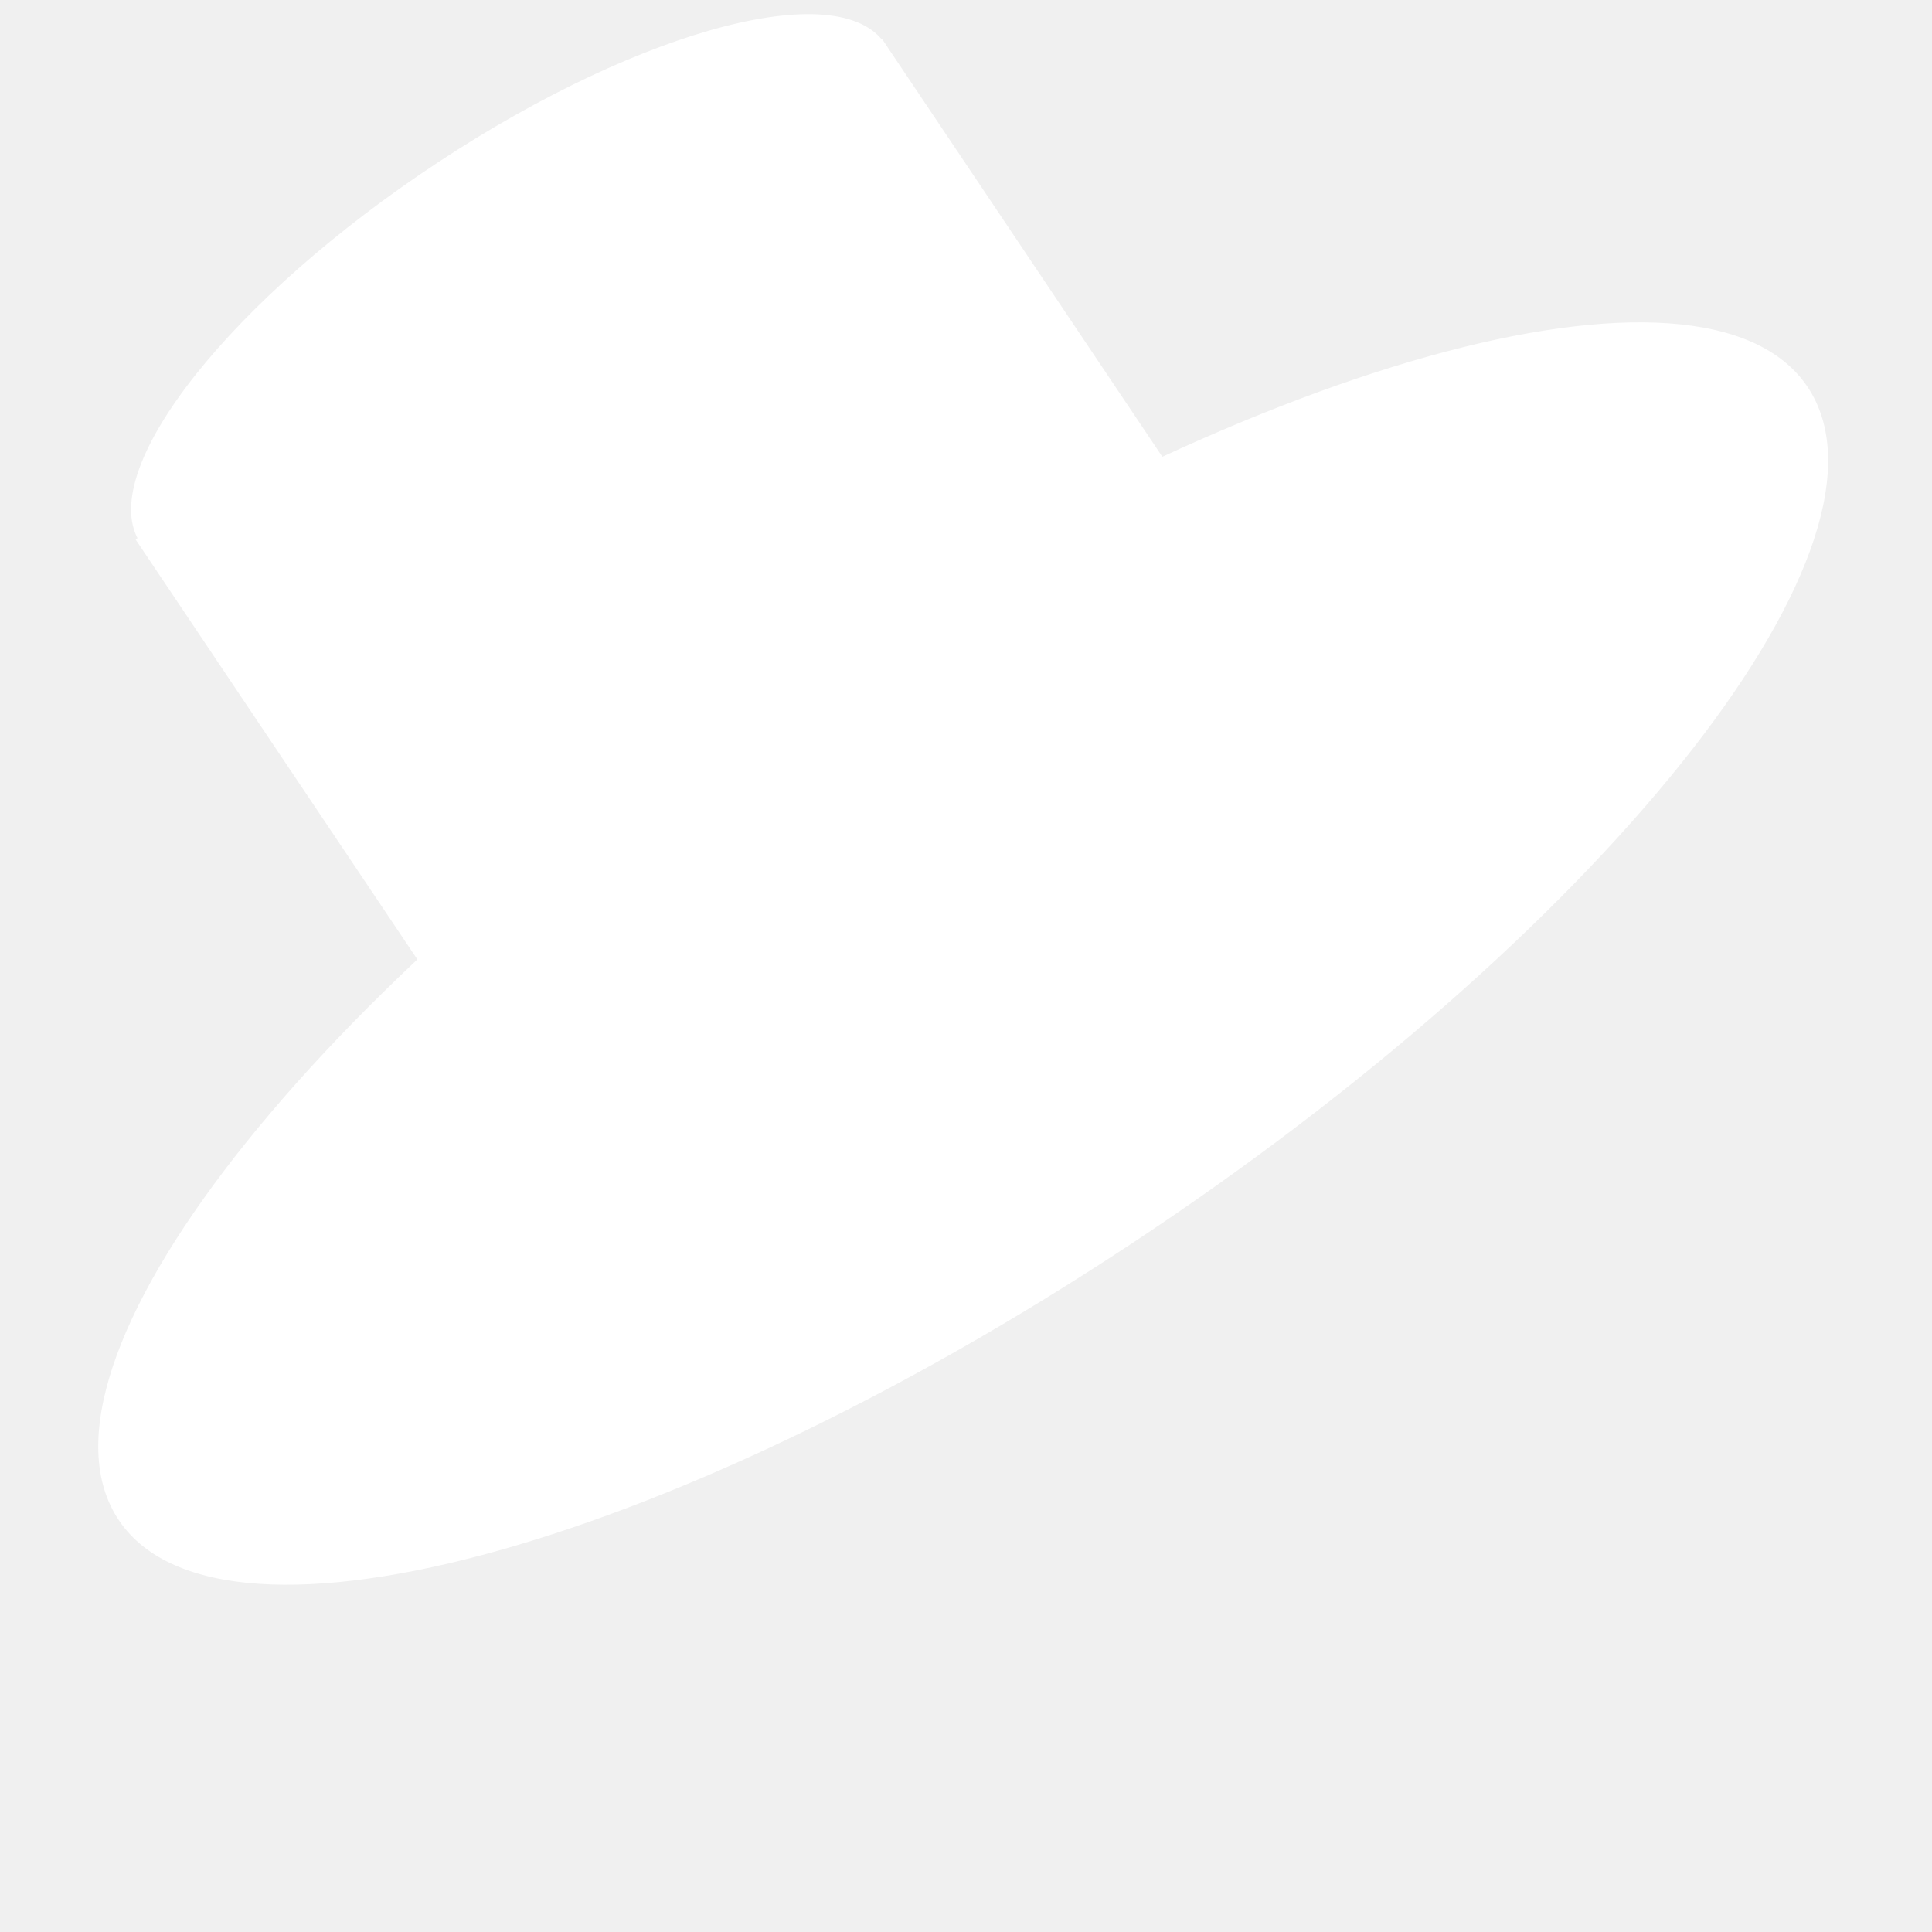
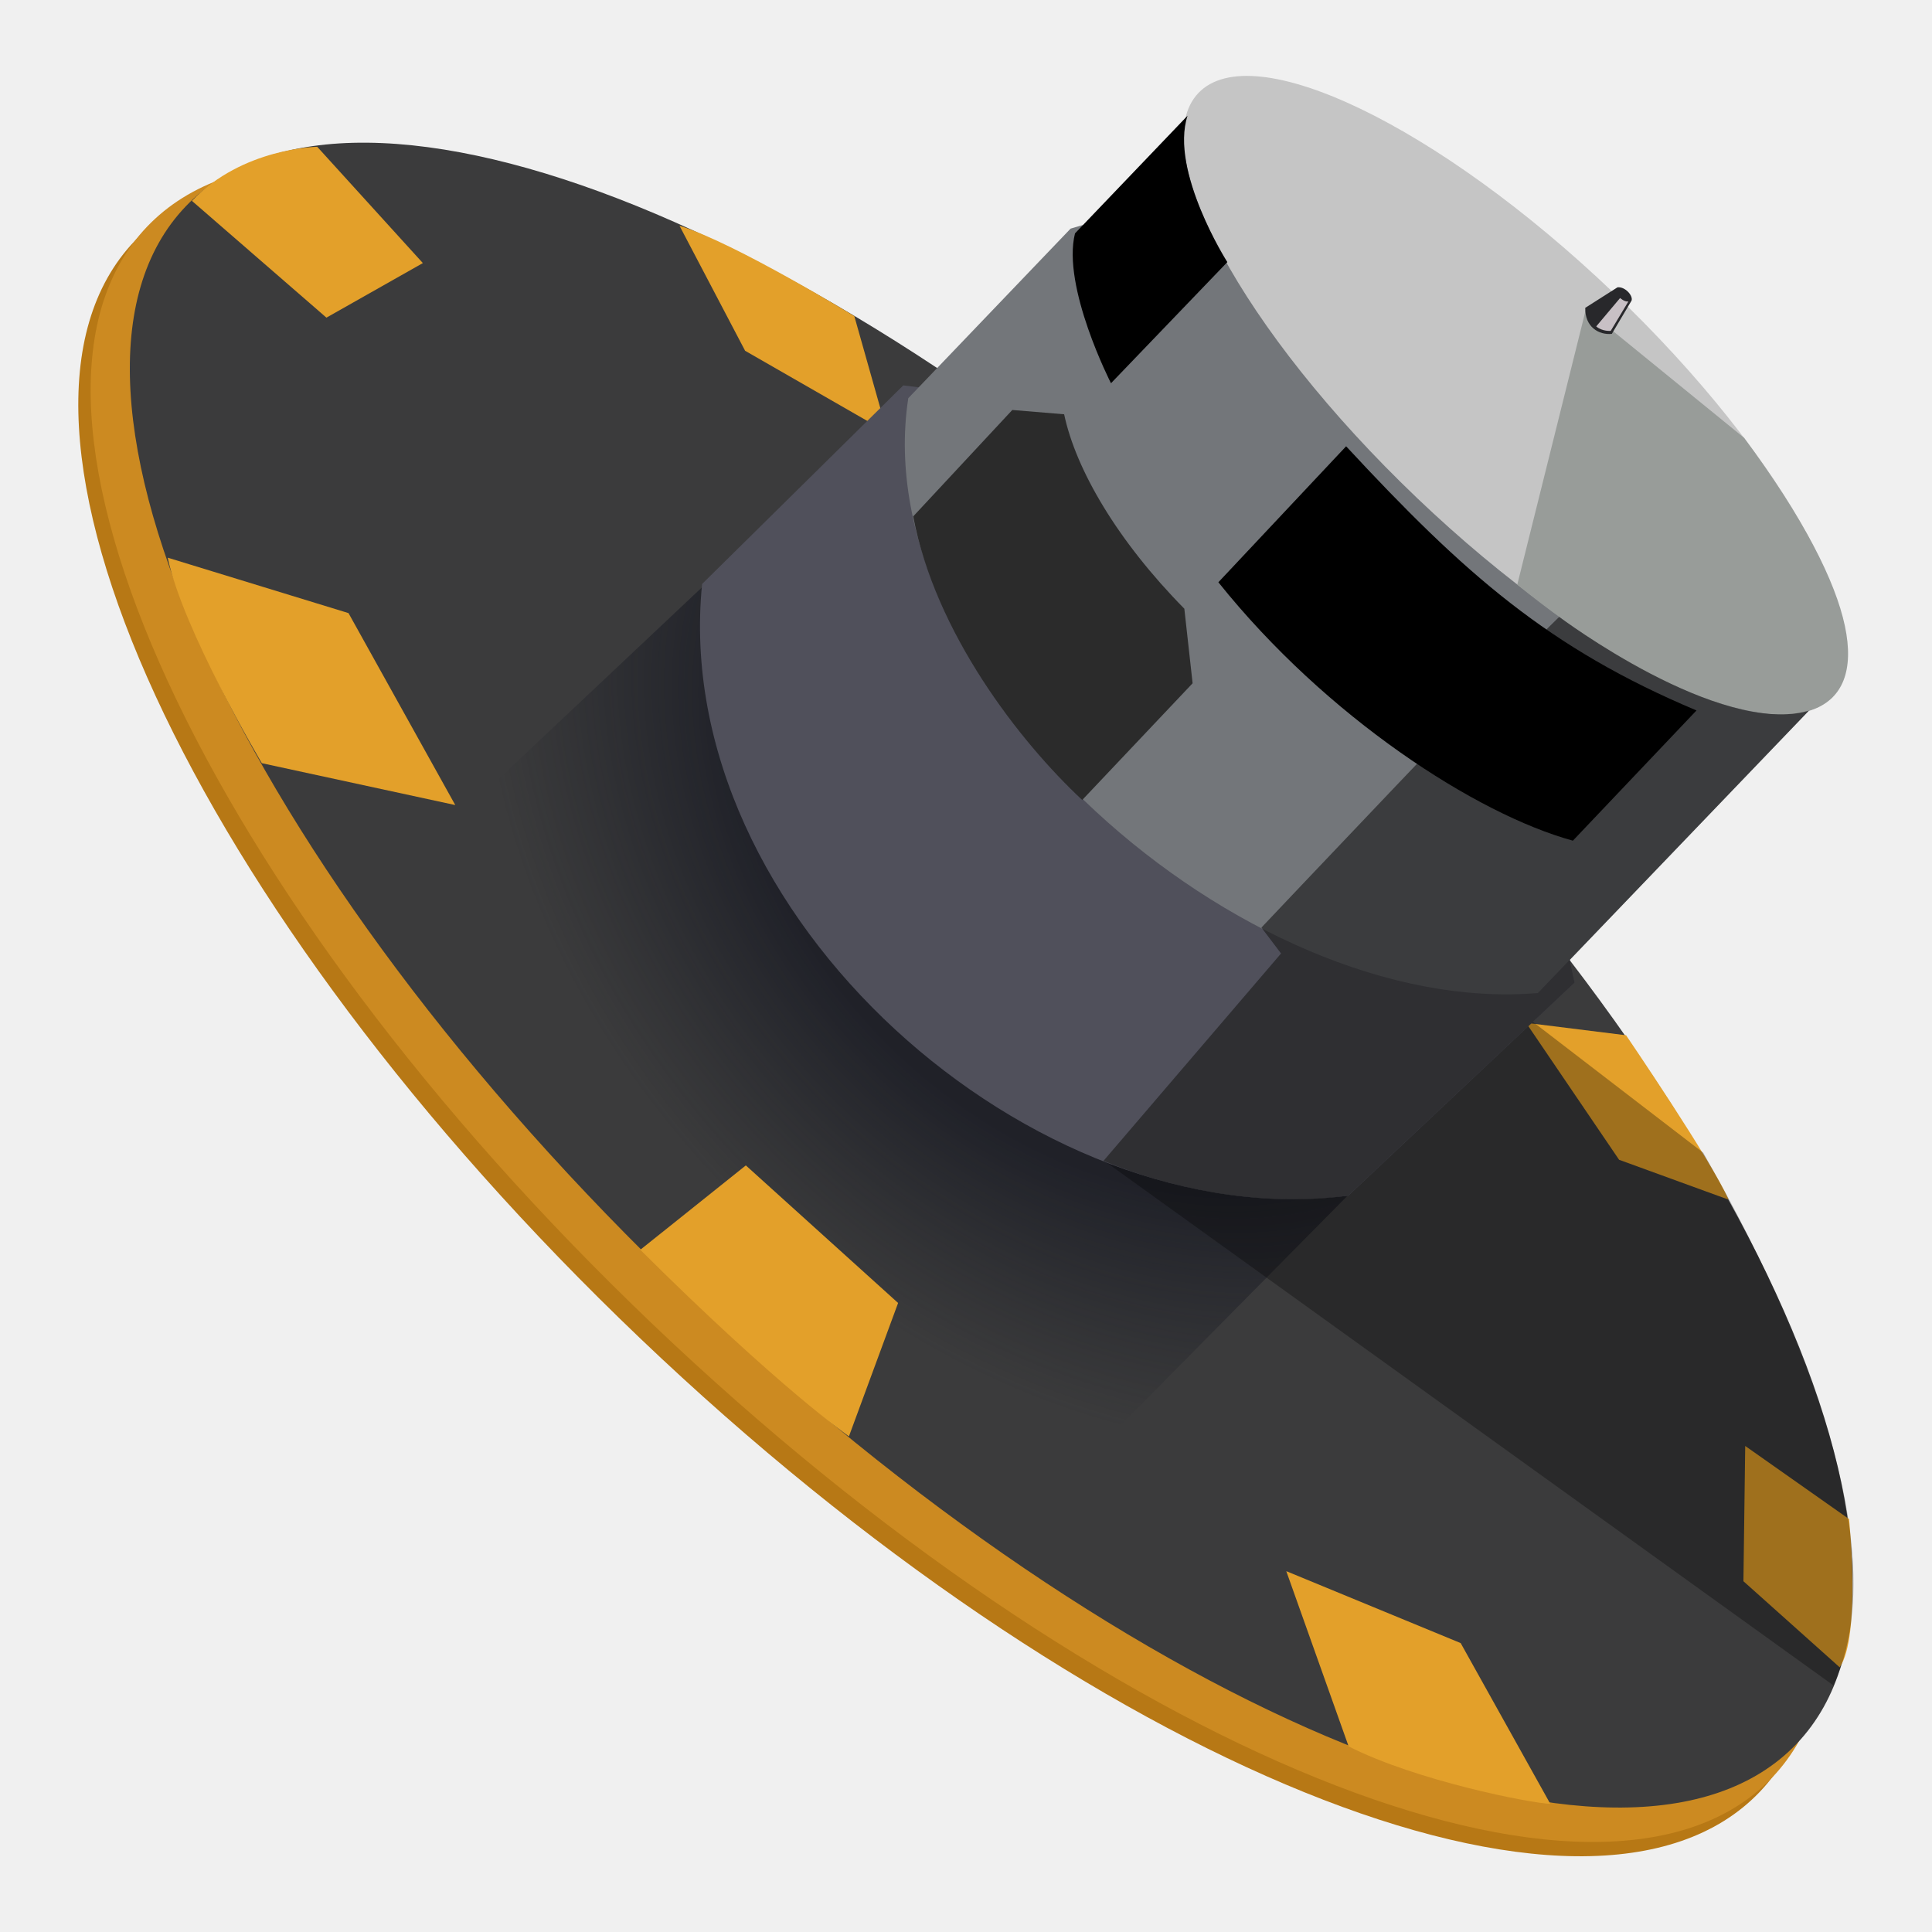
- <svg xmlns="http://www.w3.org/2000/svg" width="210mm" height="210mm" viewBox="0 0 210 210" version="1.1" id="svg1">
-   <defs id="defs1" />
-   <g id="layer1">
-     <g id="g2" transform="matrix(1.179914,-0.7916193,0.7916193,1.179914,-114.3619,42.47253)" style="fill:#ffffff;fill-opacity:1">
-       <path style="fill:#ffffff;fill-opacity:1;stroke-width:0.423;stroke-linecap:round;stroke-linejoin:round;paint-order:markers fill stroke" id="path1" d="M 26.277,120.971 A 77.79,25.61 0 0 1 106.001,96.045 77.79,25.61 0 0 1 181.807,122.263 77.79,25.61 0 0 1 102.257,147.249 77.79,25.61 0 0 1 26.268,121.089" />
-       <rect style="fill:#ffffff;fill-opacity:1;stroke-width:0.394;stroke-linecap:round;stroke-linejoin:round;paint-order:markers fill stroke" id="rect1" width="68.751" height="77.47" x="69.114" y="60.061" />
-       <path style="fill:#ffffff;fill-opacity:1;stroke-width:0.402;stroke-linecap:round;stroke-linejoin:round;paint-order:markers fill stroke" id="path2" d="M 69.275,60.218 A 34.293,11.524 0 0 1 104.421,49.001 34.293,11.524 0 0 1 137.839,60.799 34.293,11.524 0 0 1 102.77,72.043 34.293,11.524 0 0 1 69.271,60.271" />
+ <svg xmlns="http://www.w3.org/2000/svg" xmlns:xlink="http://www.w3.org/1999/xlink" width="180" height="180" viewBox="0 0 47.625 47.625" version="1.1" id="svg1688">
+   <defs id="defs1682">
+     <linearGradient id="swatch12">
+       <stop style="stop-color:#ffffff;stop-opacity:1;" offset="0" id="stop12" />
+     </linearGradient>
+     <linearGradient id="linearGradient4">
+       <stop style="stop-color:#11131e;stop-opacity:0.645;" offset="0.217" id="stop4" />
+       <stop style="stop-color:#171a22;stop-opacity:0;" offset="0.358" id="stop5" />
+     </linearGradient>
+     <radialGradient xlink:href="#linearGradient4" id="radialGradient1" cx="27.417" cy="279.089" fx="27.417" fy="279.089" r="12.569" gradientTransform="matrix(-2.809006,-2.822951,2.18555,-2.174754,-505.5311,963.6217)" gradientUnits="userSpaceOnUse" />
+   </defs>
+   <g id="layer1" transform="translate(0,-259.9583)">
+     <g id="g1" transform="translate(0.4386272,0.4263915)">
+       <ellipse transform="rotate(43.66126)" ry="10.964" rx="27.687" cy="190.065" cx="213.052" id="path5076-4-5-3" style="fill:#b77815;fill-opacity:1;stroke:none;stroke-width:1.038;stroke-linecap:round;stroke-linejoin:round;stroke-miterlimit:4;stroke-dasharray:none;stroke-dashoffset:0;stroke-opacity:1;paint-order:normal" />
+       <ellipse transform="rotate(43.66126)" ry="10.964" rx="27.687" cy="189.6" cx="213.029" id="path5076-4-3" style="fill:#cc8a21;fill-opacity:1;stroke:none;stroke-width:1.038;stroke-linecap:round;stroke-linejoin:round;stroke-miterlimit:4;stroke-dasharray:none;stroke-dashoffset:0;stroke-opacity:1;paint-order:normal" />
+       <ellipse transform="rotate(43.66126)" ry="10.868" rx="27.446" cy="188.579" cx="213.132" id="path5076-2" style="fill:#3b3b3c;fill-opacity:1;stroke:none;stroke-width:1.029;stroke-linecap:round;stroke-linejoin:round;stroke-miterlimit:4;stroke-dasharray:none;stroke-dashoffset:0;stroke-opacity:1;paint-order:normal" />
+       <path id="path5104-9" d="m 3.696,273.279 c 0.367,1.772 2.32,5.066 2.32,5.066 l 4.768,1.032 -2.632,-4.732 z" style="fill:#e3a02a;fill-opacity:1;stroke:none;stroke-width:0.272px;stroke-linecap:butt;stroke-linejoin:miter;stroke-opacity:1" />
+       <path id="path5106-8" d="m 4.293,264.484 3.315,2.878 2.377,-1.345 -2.604,-2.867 c 0,0 -1.843,0.024 -3.088,1.333 z" style="fill:#e3a02a;fill-opacity:1;stroke:none;stroke-width:0.272px;stroke-linecap:butt;stroke-linejoin:miter;stroke-opacity:1" />
+       <path id="path5110-0" d="m 45.142,296.978 c 0,0 0.296,2.888 -0.231,3.654 l -2.373,-2.122 0.044,-3.334 z" style="fill:#e3a02a;fill-opacity:1;stroke:none;stroke-width:0.272px;stroke-linecap:butt;stroke-linejoin:miter;stroke-opacity:1" />
+       <path id="path5112-5" d="m 39.645,285.052 c 0,0 2.128,3.126 2.527,4.052 l -2.699,-0.983 -2.293,-3.376 z" style="fill:#e3a02a;fill-opacity:1;stroke:none;stroke-width:0.272px;stroke-linecap:butt;stroke-linejoin:miter;stroke-opacity:1" />
+       <path style="fill:url(#radialGradient1);stroke:none;stroke-width:0.357px;stroke-linecap:butt;stroke-linejoin:miter;stroke-opacity:1" d="m 17.164,273.729 -8.852,8.34 6.724,7.952 9.179,7.649 8.627,-8.726 z" id="path3" />
+       <path id="path5183-3" d="m 26.763,288.135 17.995,12.945 c 2.005,-4.34 -2.73,-12.243 -3.21,-13.132 L 28.174,277.673 Z" style="fill:#000000;fill-opacity:0.299;stroke:none;stroke-width:0.272px;stroke-linecap:butt;stroke-linejoin:miter;stroke-opacity:1" />
+       <path id="path5102-1" d="m 15.345,290.34 c 3.432,3.416 5.143,4.599 5.143,4.599 l 1.212,-3.288 -3.753,-3.391 z" style="fill:#e3a02a;fill-opacity:1;stroke:none;stroke-width:0.272px;stroke-linecap:butt;stroke-linejoin:miter;stroke-opacity:1" />
+       <path id="path5108-9" d="m 32.806,302.581 c 1.65,0.843 4.502,1.406 4.971,1.416 l -2.209,-3.962 -4.299,-1.773 z" style="fill:#e3a02a;fill-opacity:1;stroke:none;stroke-width:0.272px;stroke-linecap:butt;stroke-linejoin:miter;stroke-opacity:1" />
+       <path id="path5114-2" d="m 16.311,265.096 c 1.389,0.431 4.31,2.229 4.31,2.229 l 0.809,2.864 -3.501,-2.01 z" style="fill:#e3a02a;fill-opacity:1;stroke:none;stroke-width:0.272px;stroke-linecap:butt;stroke-linejoin:miter;stroke-opacity:1" />
+       <path id="path5146-6" d="m 35.621,270.752 -13.793,-1.72 -4.959,4.895 c -0.82,8.162 8.193,16.093 15.929,15.078 l 5.577,-5.249 z" style="fill:#50505b;fill-opacity:1;stroke:none;stroke-width:0.272px;stroke-linecap:butt;stroke-linejoin:miter;stroke-opacity:1" />
+       <path id="path5148-6" d="m 25.952,265.168 -4.001,4.18 c -1.075,7.009 8.241,15.281 15.52,14.663 l 7.316,-7.622 -15.301,-14.531 -3.082,3.175" style="fill:#73767a;fill-opacity:1;stroke:none;stroke-width:0.272px;stroke-linecap:butt;stroke-linejoin:miter;stroke-opacity:1" />
+       <ellipse transform="rotate(43.66126)" ry="3.502" rx="10.786" cy="169.32" cx="212.602" id="path5150-4" style="fill:#c5c5c5;fill-opacity:1;stroke:none;stroke-width:1.029;stroke-linecap:round;stroke-linejoin:round;stroke-miterlimit:4;stroke-dasharray:none;stroke-dashoffset:0;stroke-opacity:1;paint-order:normal" />
+       <path id="path5152-7" d="m 38.656,267.15 -1.693,6.794 c 6.165,5.016 11.497,4.365 5.593,-3.618 z" style="fill:#989c99;fill-opacity:1;stroke:none;stroke-width:0.268px;stroke-linecap:butt;stroke-linejoin:miter;stroke-opacity:1" />
+       <path id="path5154-3" d="m 38.639,267.12 c -0.011,0.473 0.337,0.675 0.655,0.642 l 0.487,-0.821 c 0.04,-0.126 -0.166,-0.35 -0.348,-0.326 z" style="fill:#28282b;fill-opacity:1;stroke:none;stroke-width:0.272px;stroke-linecap:butt;stroke-linejoin:miter;stroke-opacity:1" />
+       <path id="path5175-6" d="m 39.498,266.878 c 0,0 0.109,0.101 0.204,0.085 l -0.435,0.725 c 0,0 -0.207,0.02 -0.358,-0.11 z" style="fill:#c8c0c5;fill-opacity:1;stroke:none;stroke-width:0.242px;stroke-linecap:butt;stroke-linejoin:miter;stroke-opacity:1" />
+       <path style="fill:#1d1d1d;fill-opacity:0.643;stroke:none;stroke-width:0.358px;stroke-linecap:butt;stroke-linejoin:miter;stroke-opacity:1" d="m 30.656,282.396 0.484,0.64 -4.378,5.113 c 3.379,1.38 6.04,0.851 6.04,0.851 l 5.574,-5.244 -0.119,-0.562 5.896,-6.146 c -2.204,0.651 -6.157,-2.309 -6.157,-2.309 -0.952,0.907 -7.339,7.657 -7.339,7.657 z" id="path2" />
+       <path id="path5179-4" d="m 32.744,270.533 c 2.92,3.149 4.995,4.98 8.637,6.512 l -3.047,3.21 c -2.376,-0.65 -6.075,-3.041 -8.739,-6.37 z" style="fill:#000000;fill-opacity:1;stroke:none;stroke-width:0.314px;stroke-linecap:butt;stroke-linejoin:miter;stroke-opacity:1" />
+       <path id="path5177-0" d="m 29.816,265.993 -2.868,2.986 c 0,0 -1.217,-2.379 -0.887,-3.694 l 2.774,-2.901 c -0.445,1.368 0.981,3.609 0.981,3.609 z" style="fill:#000000;fill-opacity:1;stroke:none;stroke-width:0.272px;stroke-linecap:butt;stroke-linejoin:miter;stroke-opacity:1" />
+       <path id="path5181-9" d="m 22.072,272.262 2.443,-2.624 1.278,0.106 c 0.29,1.369 1.315,3.12 2.963,4.793 l 0.204,1.838 -2.721,2.877 c -1.539,-1.435 -3.626,-4.121 -4.166,-6.989 z" style="fill:#2a2a2a;fill-opacity:0.978;stroke:none;stroke-width:0.272px;stroke-linecap:butt;stroke-linejoin:miter;stroke-opacity:1" />
    </g>
  </g>
</svg>
